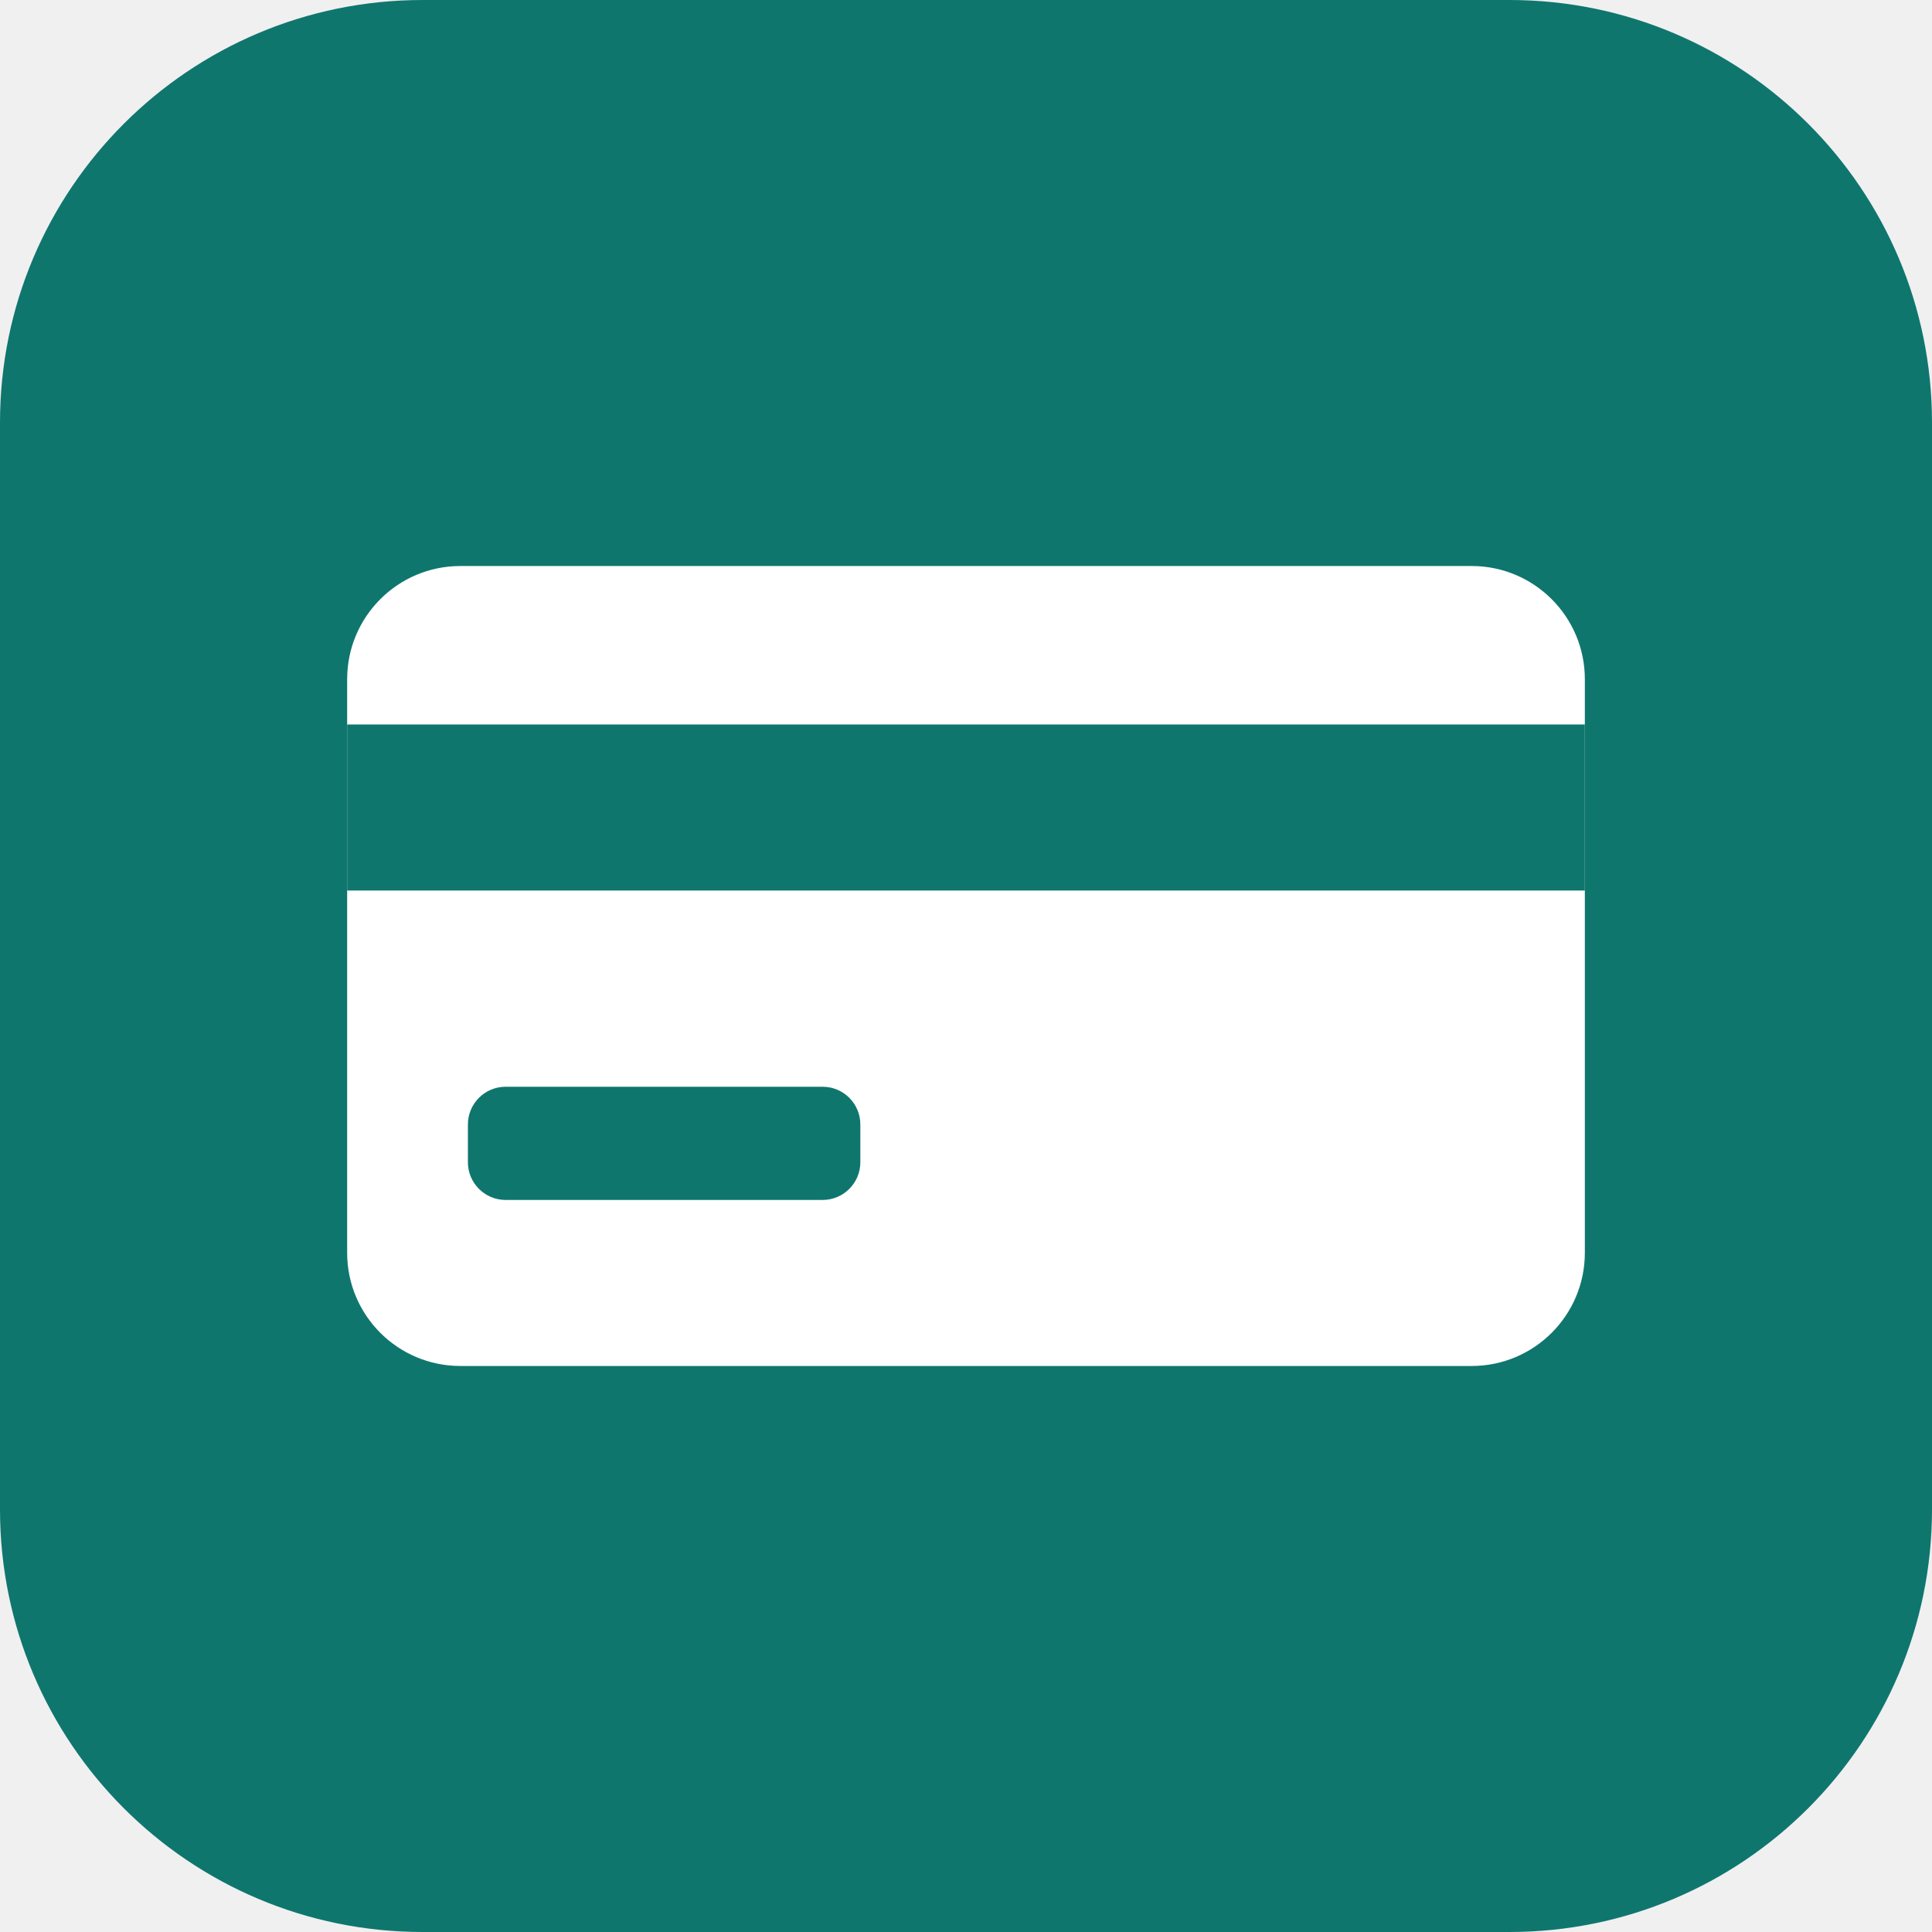
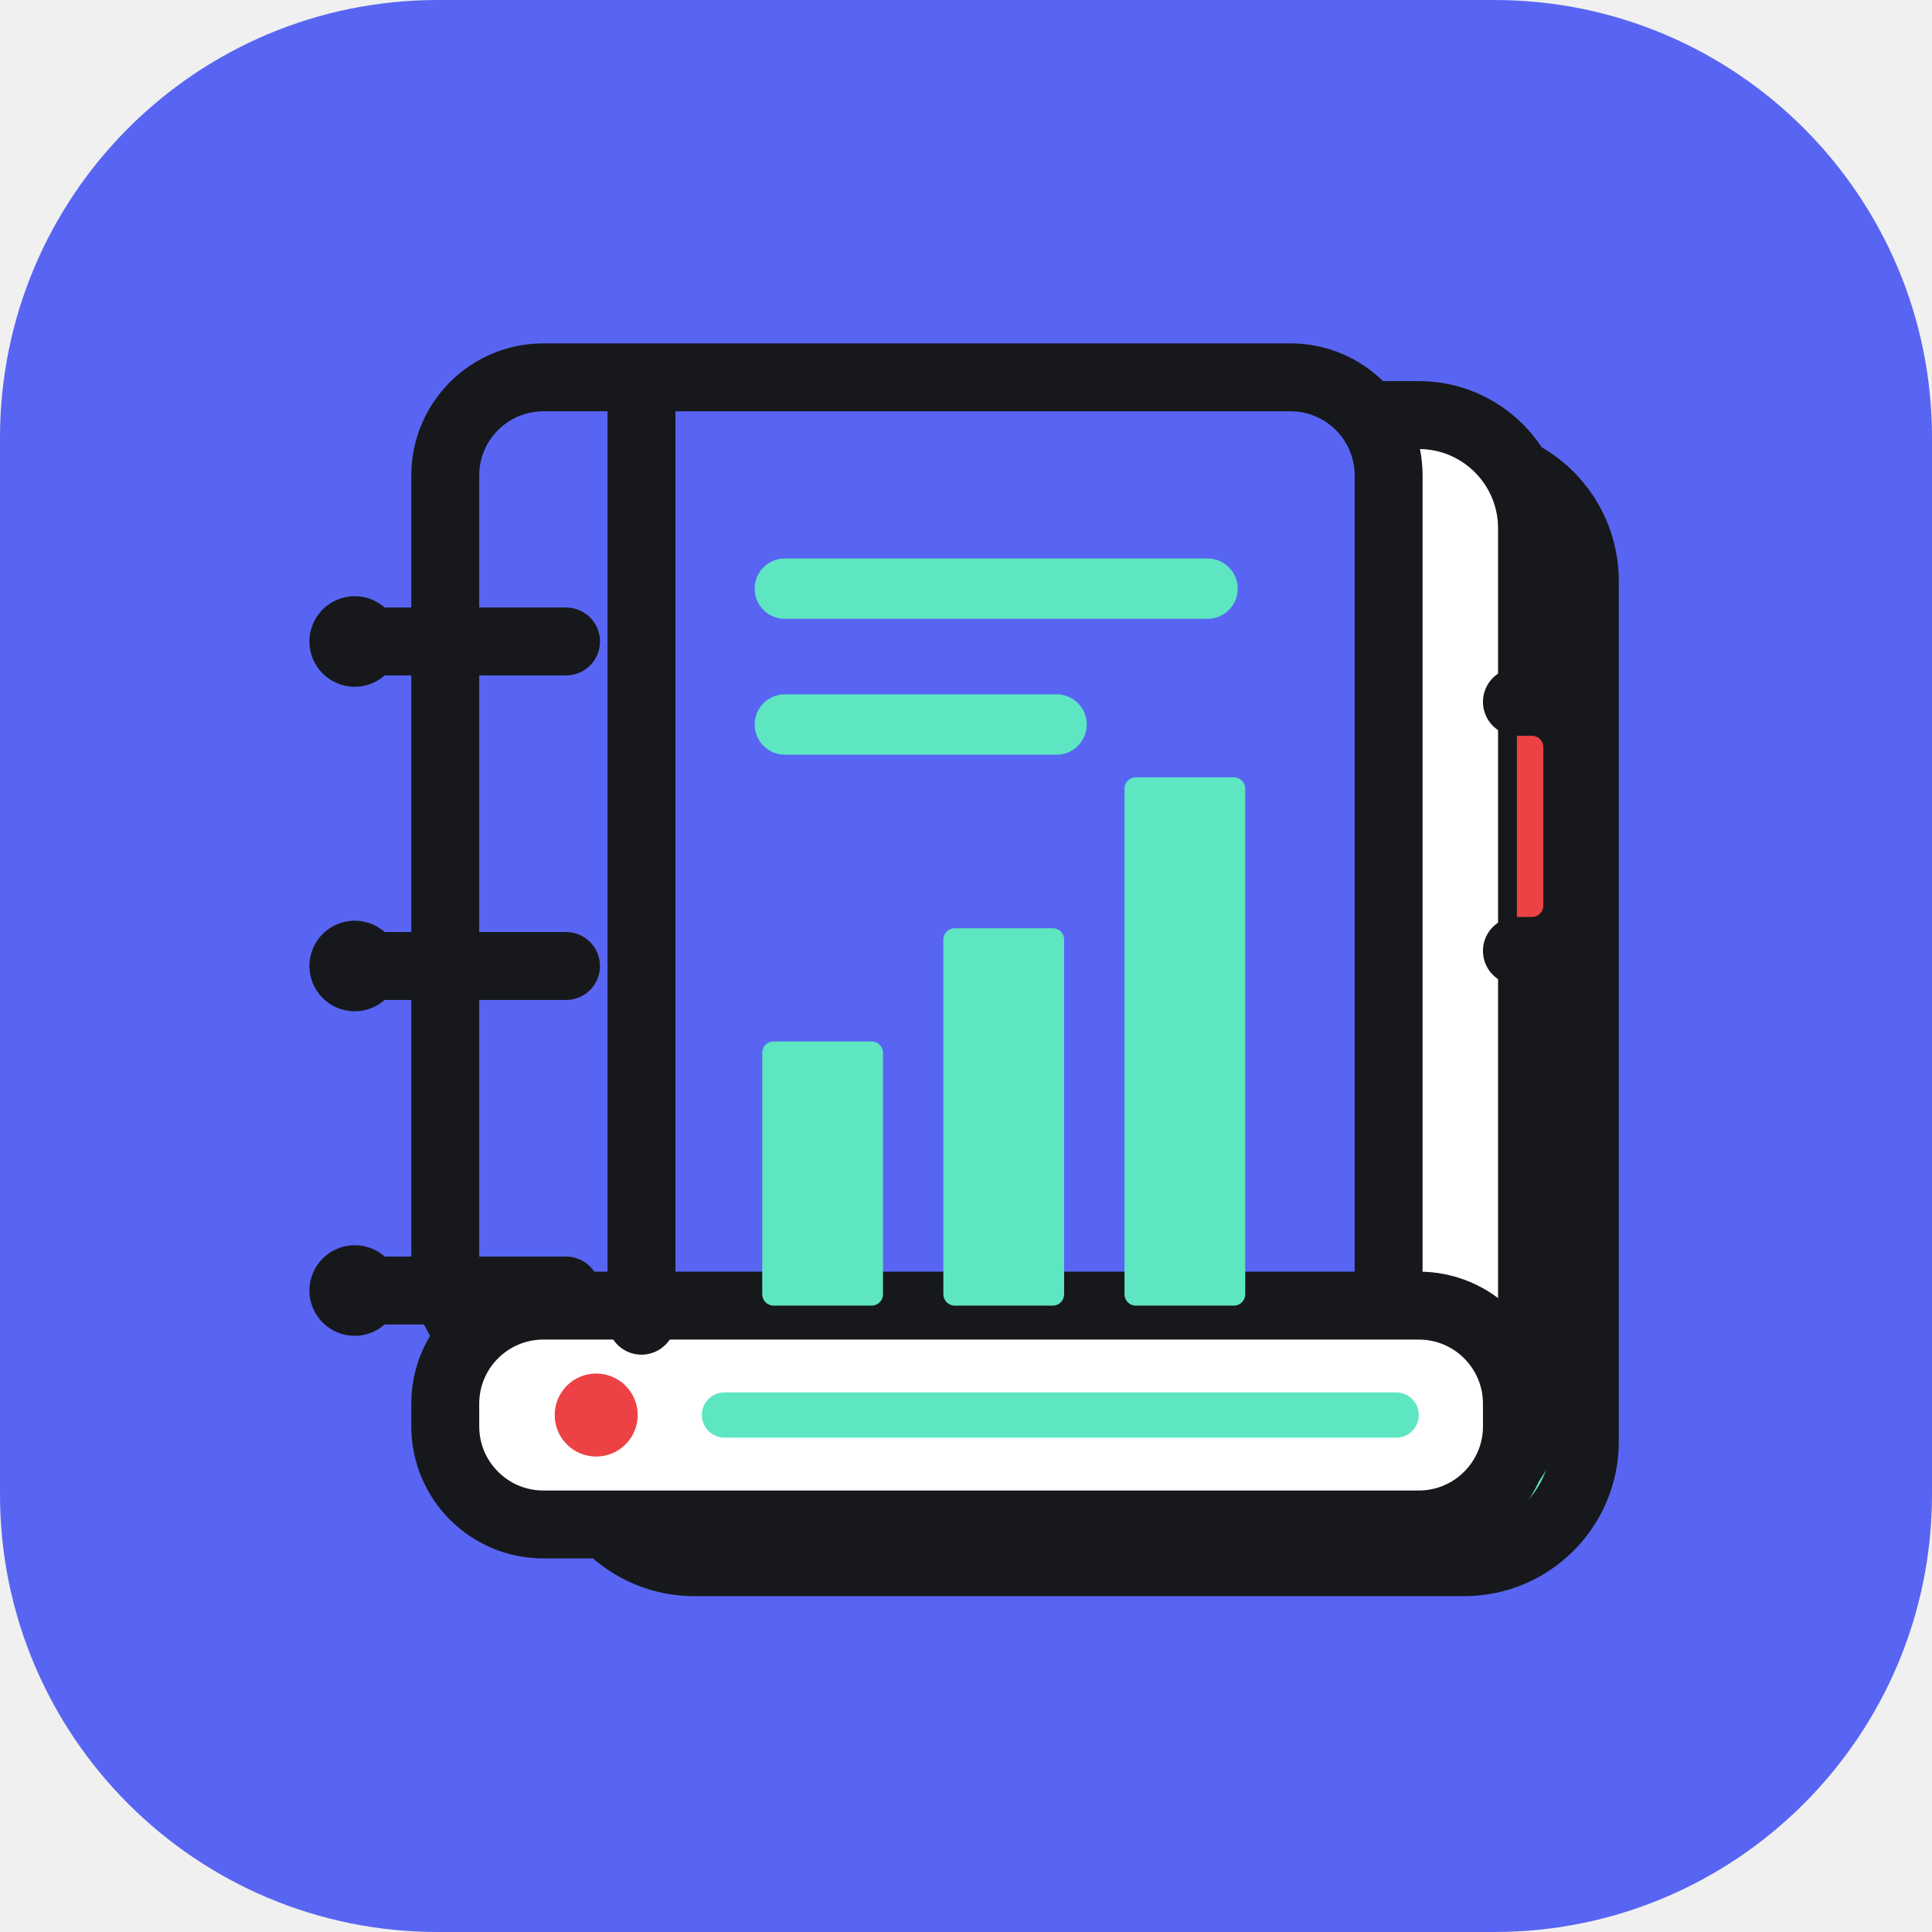
<svg xmlns="http://www.w3.org/2000/svg" viewBox="0 0 512 512">
-   <rect width="512" height="512" rx="112" fill="#0f766e" />
-   <rect x="92" y="150" width="328" height="212" rx="30" fill="#fff" />
-   <rect x="92" y="192" width="328" height="44" fill="#0f766e" />
-   <rect x="124" y="288" width="104" height="30" rx="10" fill="#0f766e" />
+   <rect width="512" height="512" rx="116" fill="#5865F2" />
+   <g stroke="#17181b" stroke-width="18" stroke-linecap="round" stroke-linejoin="round">
+     <rect x="152" y="122" width="268" height="292" rx="32" fill="#5EE6C2" />
+     <rect x="136" y="110" width="270" height="290" rx="30" fill="#ffffff" />
+     <path d="M402 186 h4 a12 12 0 0 1 12 12 v42 a12 12 0 0 1 -12 12 h-4" fill="#ED4245" />
+     <rect x="118" y="100" width="250" height="262" rx="26" fill="#5865F2" />
+     <rect x="118" y="346" width="284" height="58" rx="26" fill="#ffffff" />
+     <path d="M170 106 V350" fill="none" />
+     <path d="M94 170 H150 M94 256 H150 M94 342 H150" fill="none" />
+   </g>
+   <g fill="#5EE6C2">
+     <rect x="200" y="148" width="128" height="16" rx="8" />
+     <rect x="200" y="184" width="88" height="16" rx="8" />
+     <rect x="202" y="276" width="32" height="70" rx="3" />
+     <rect x="250" y="246" width="32" height="100" rx="3" />
+     <rect x="298" y="206" width="32" height="140" rx="3" />
+     <rect x="186" y="369" width="190" height="12" rx="6" />
+   </g>
+   <circle cx="158" cy="375" r="11" fill="#ED4245" />
+   <g fill="#17181b">
+     <circle cx="94" cy="170" r="12" />
+     <circle cx="94" cy="256" r="12" />
+     <circle cx="94" cy="342" r="12" />
+   </g>
</svg>
